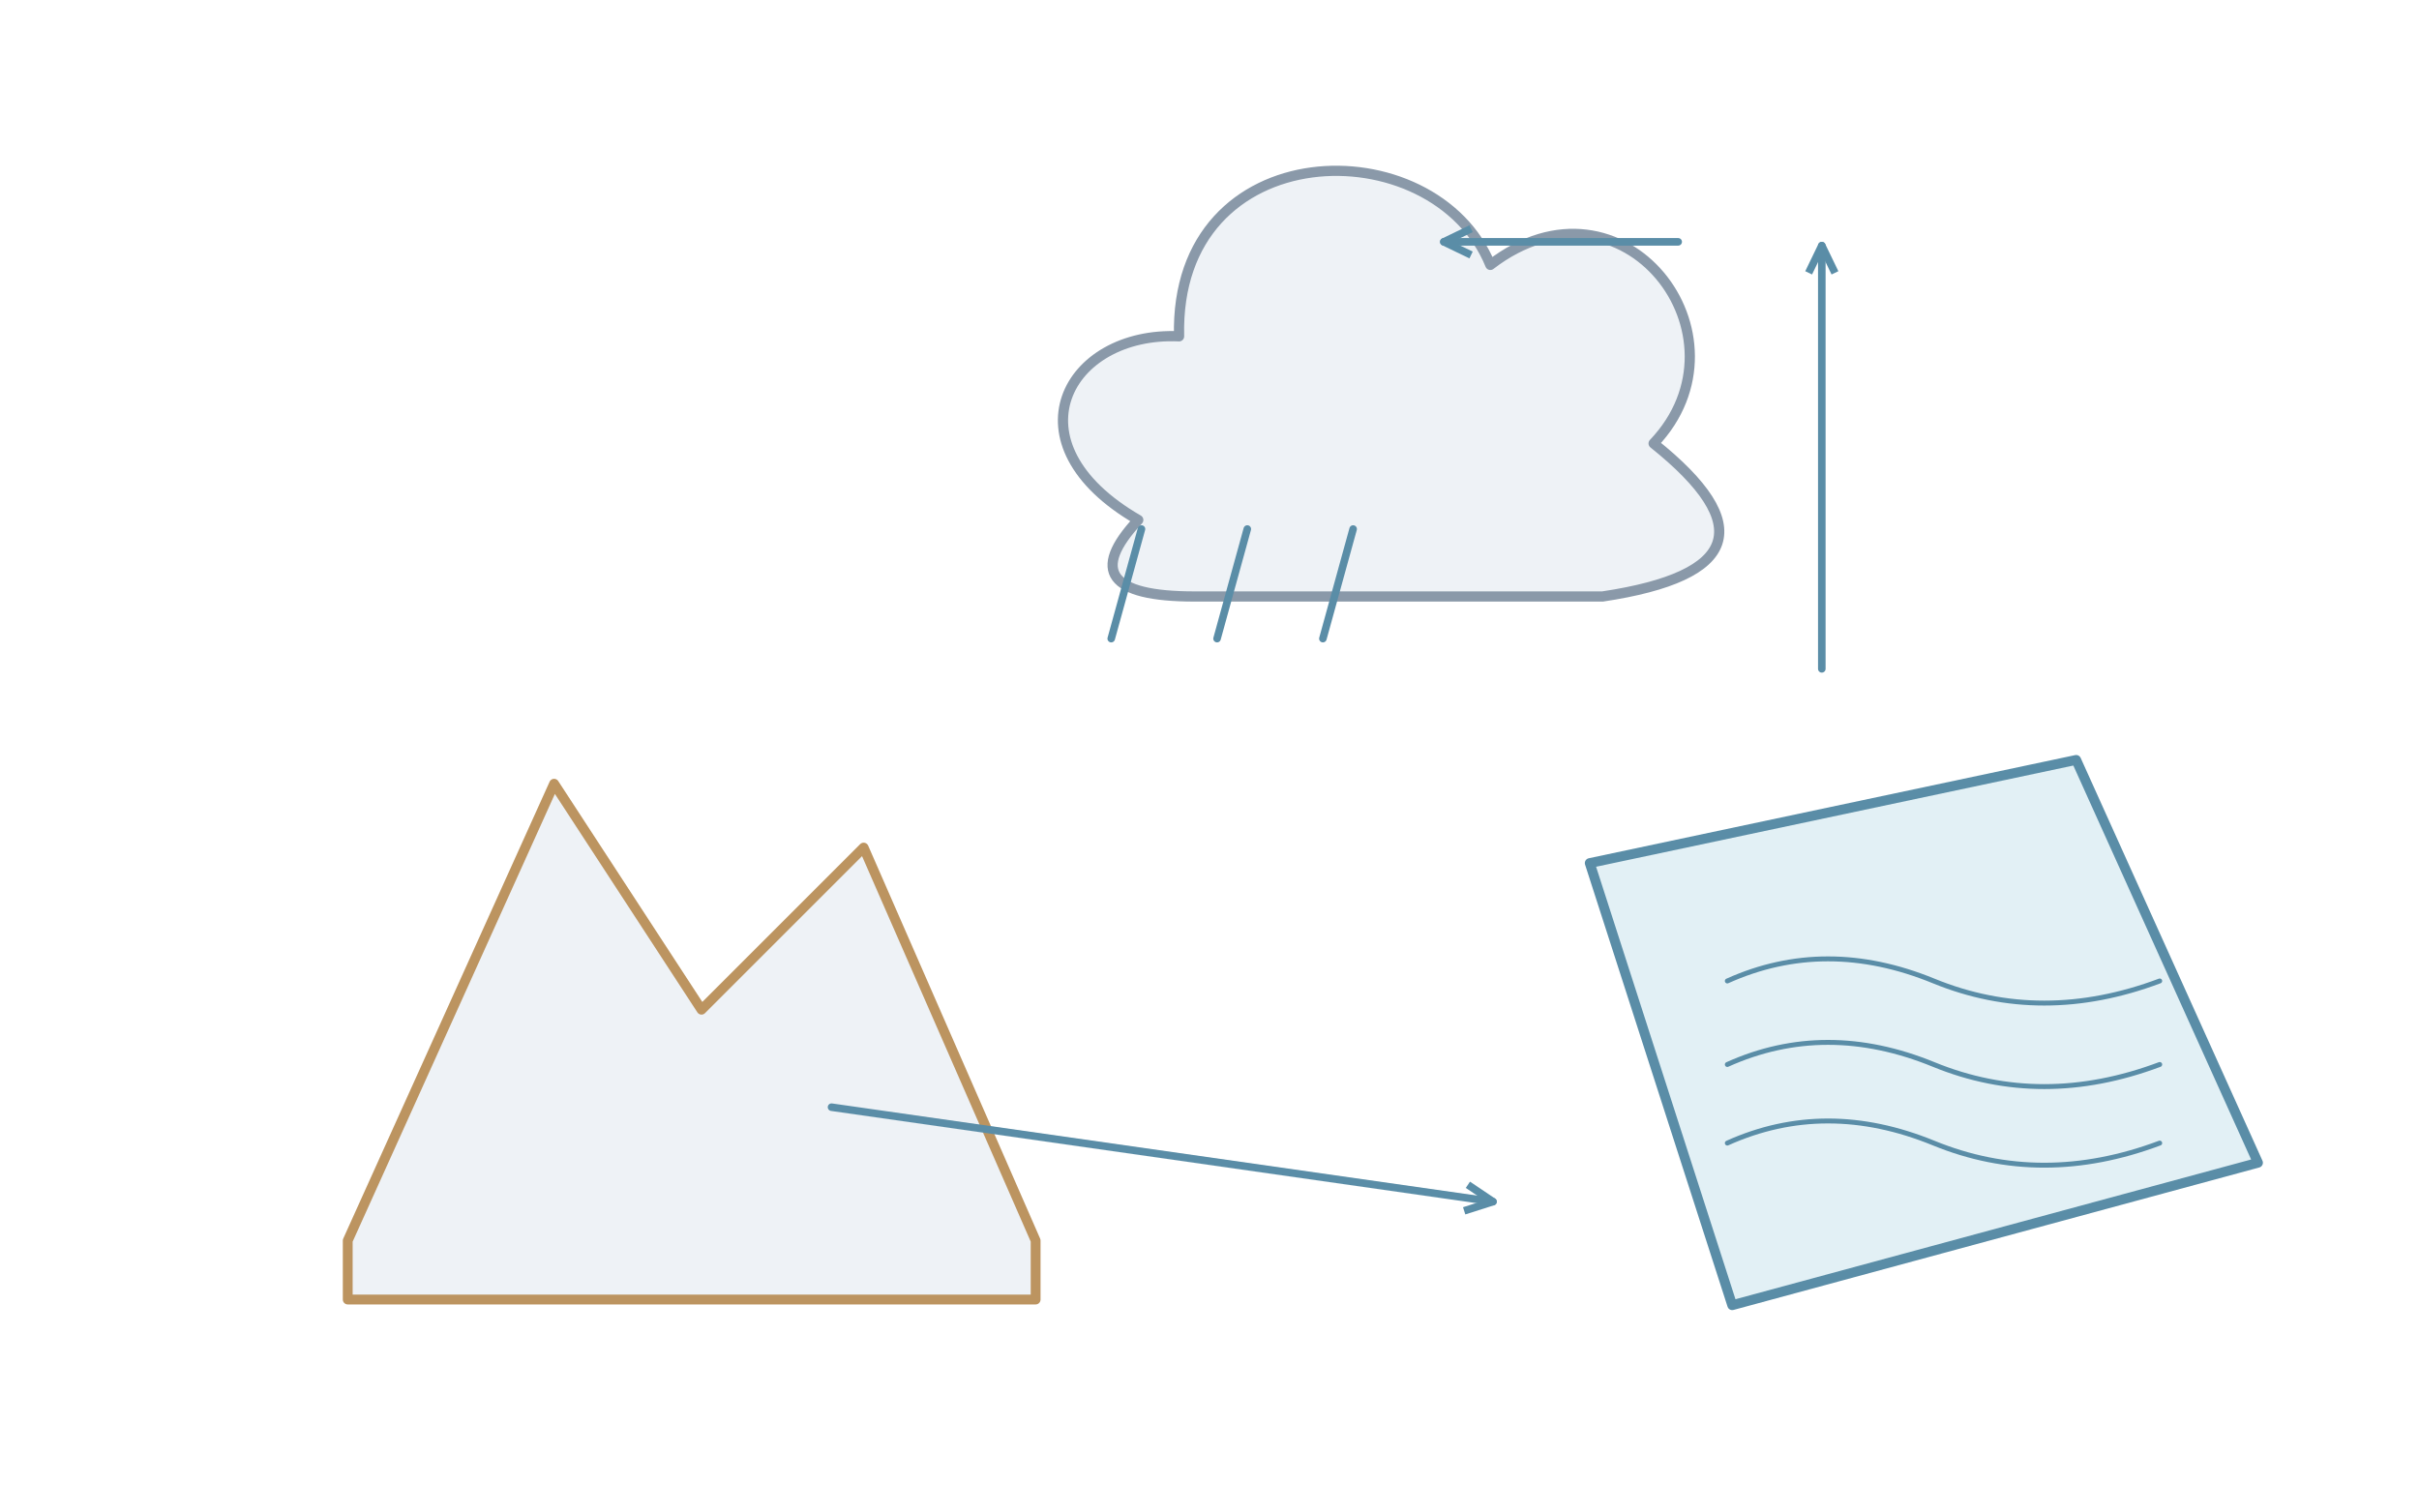
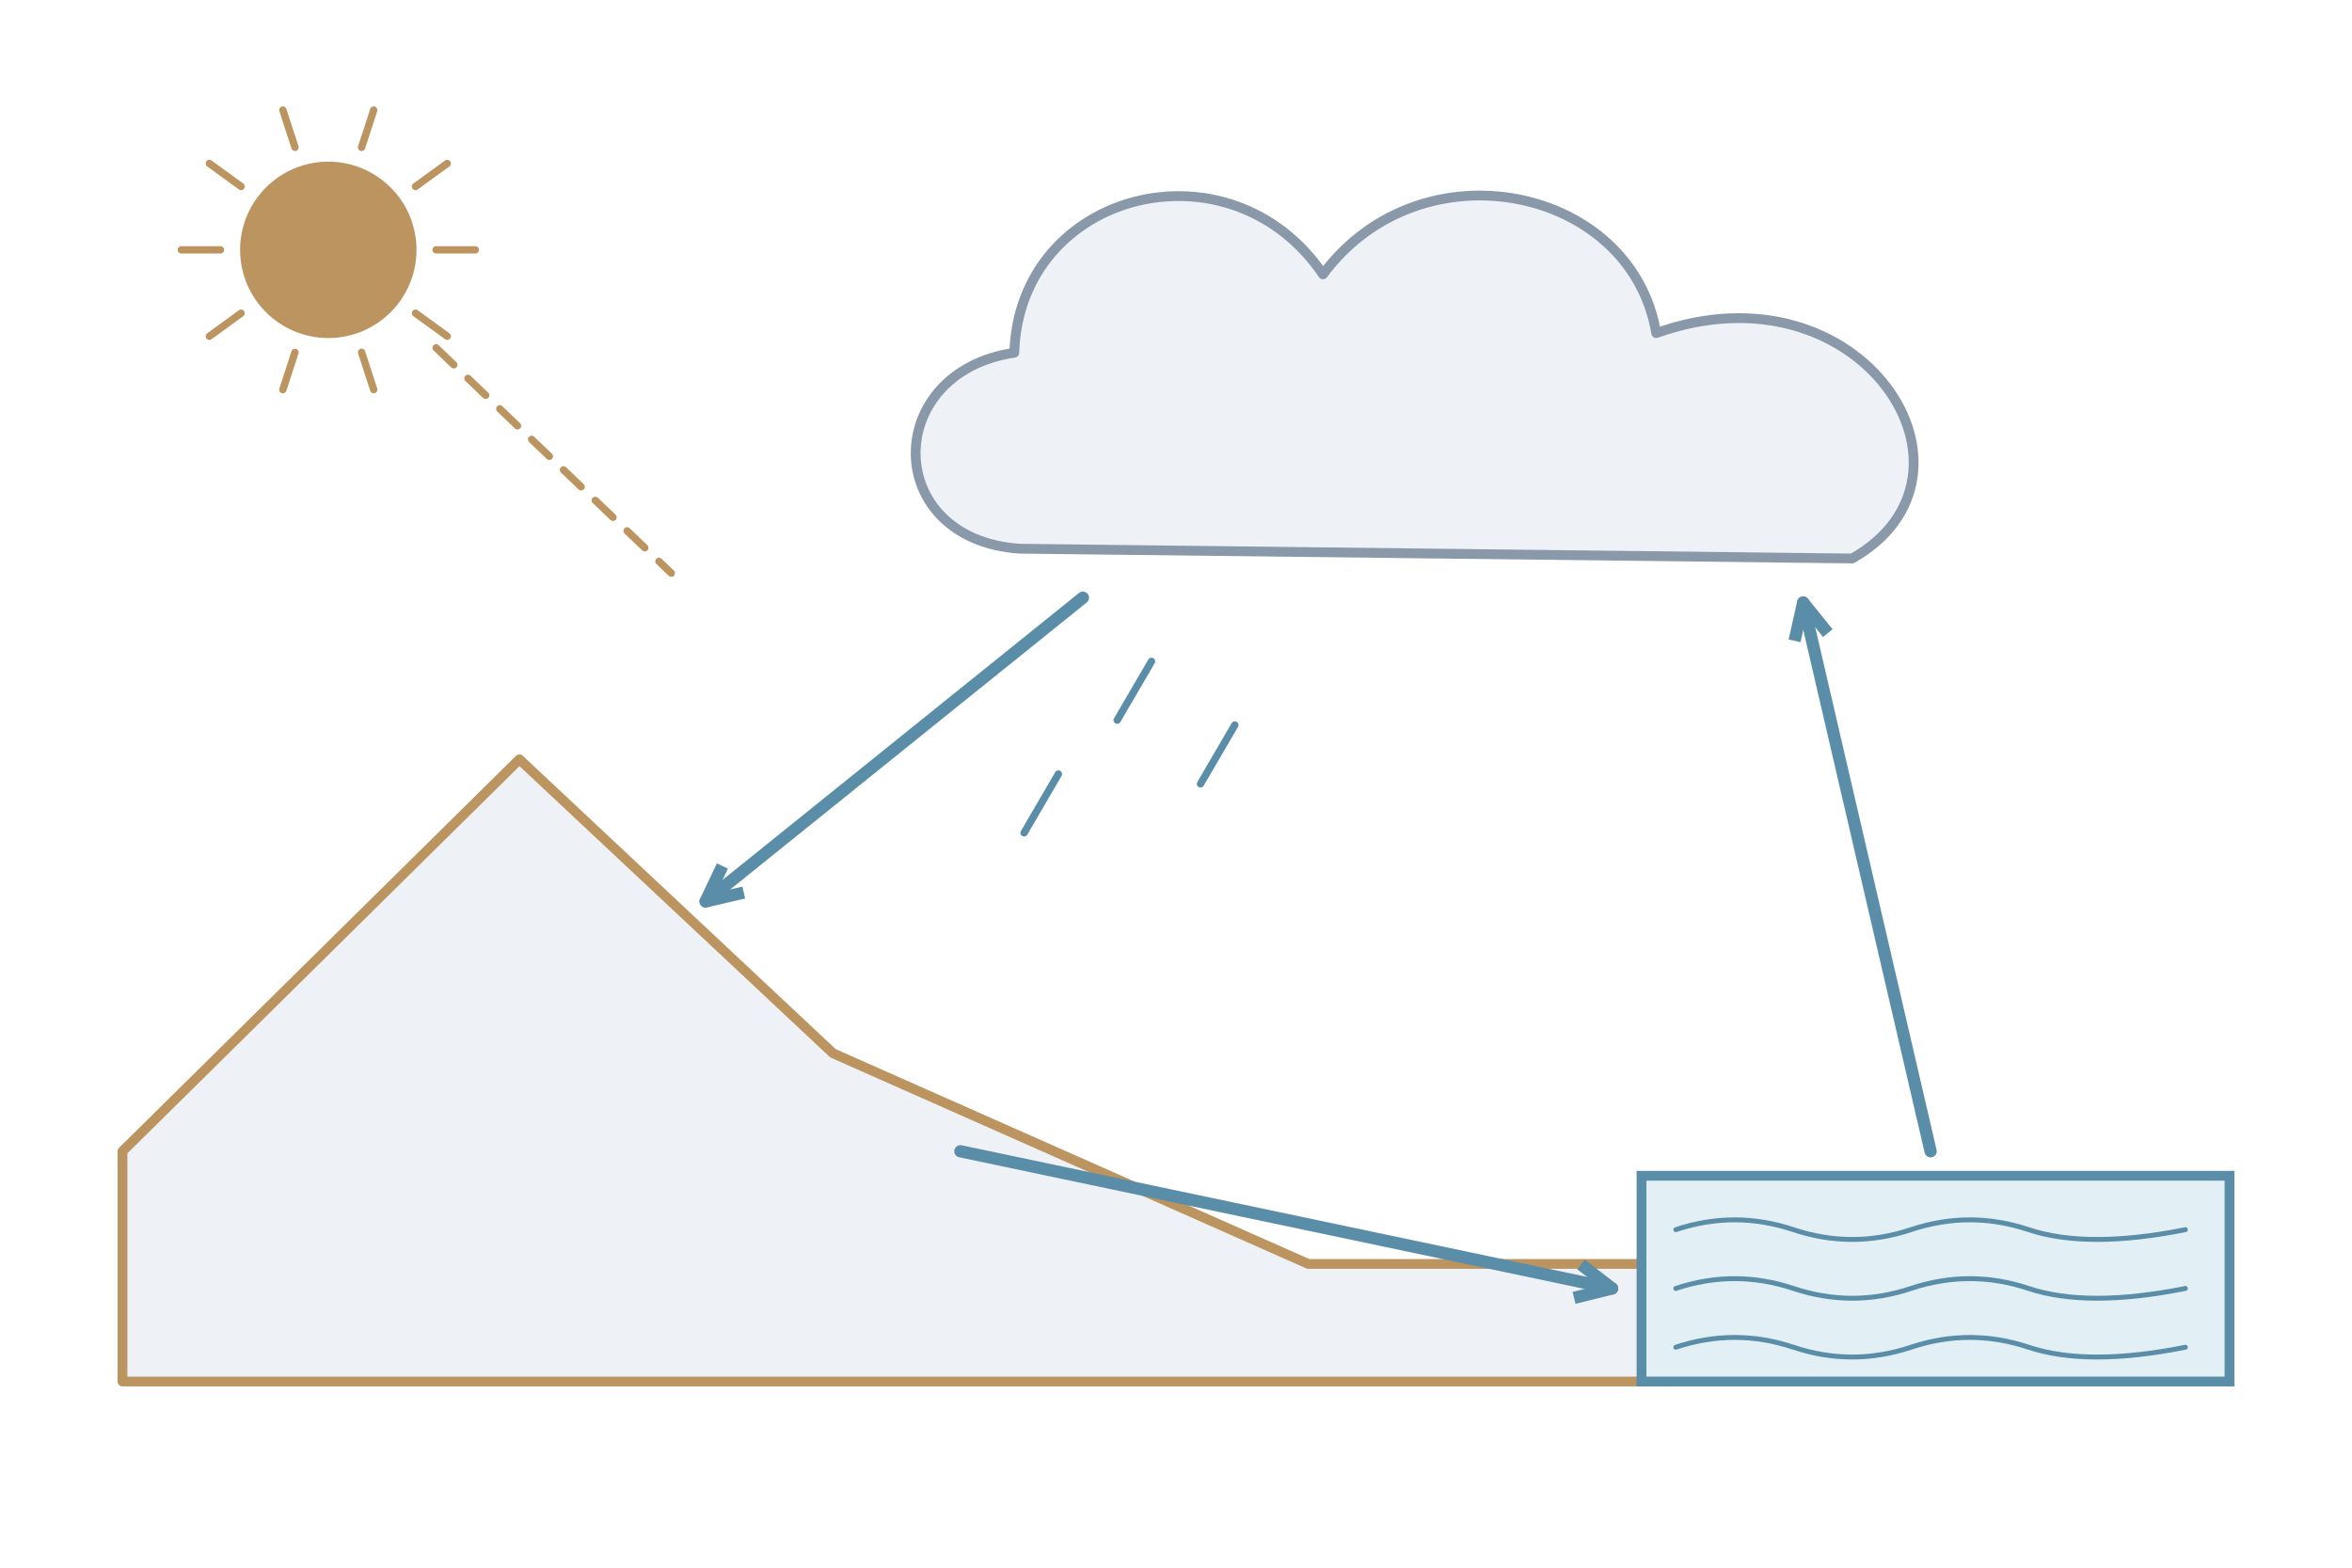
- <svg xmlns="http://www.w3.org/2000/svg" viewBox="0 0 640 400" width="640" height="400" preserveAspectRatio="xMidYMid meet">
-   <g transform="translate(79 158) rotate(0) scale(1.3)">
-     <polygon points="10,131 52,38 82,84 115,51 150,131 150,143 10,143" fill="#eef2f6" stroke="#bc9460" stroke-width="2" stroke-linejoin="round" />
-   </g>
-   <g transform="translate(262 8) rotate(0) scale(1.35)">
-     <path d="M 29 96 C 3 81 15 59 37 60 C 36 20 87 19 98 46 C 124 26 150 60 130 81 Q 160 105 120 111 L 40 111 Q 15 111 29 96 Z" fill="#eef2f6" stroke="#8a99a9" stroke-width="2" stroke-linecap="round" stroke-linejoin="round" />
-   </g>
-   <g transform="translate(405 166) rotate(0) scale(1.3)">
-     <polygon points="12,48 111,27 148,109 41,138" fill="#e2f0f5" stroke="#5a8da7" stroke-width="2" stroke-linejoin="round" />
-     <path d="M 40 72 Q 60 63 82 72 T 128 72" fill="none" stroke="#5a8da7" stroke-width="1" stroke-linecap="round" stroke-linejoin="round" />
-     <path d="M 40 89 Q 60 80 82 89 T 128 89" fill="none" stroke="#5a8da7" stroke-width="1" stroke-linecap="round" stroke-linejoin="round" />
-     <path d="M 40 105 Q 60 96 82 105 T 128 105" fill="none" stroke="#5a8da7" stroke-width="1" stroke-linecap="round" stroke-linejoin="round" />
-   </g>
-   <line x1="482" y1="177" x2="482" y2="65" stroke="#5a8da7" stroke-width="2" stroke-linecap="round" fill="none" />
-   <polyline points="485.48,72.204 482,65 478.52,72.204" fill="none" stroke="#5a8da7" stroke-width="2" stroke-linejoin="round" />
-   <line x1="444" y1="64" x2="382" y2="64" stroke="#5a8da7" stroke-width="2" stroke-linecap="round" fill="none" />
-   <polyline points="389.204,60.52 382,64 389.204,67.48" fill="none" stroke="#5a8da7" stroke-width="2" stroke-linejoin="round" />
-   <line x1="302" y1="140" x2="294" y2="169" stroke="#5a8da7" stroke-width="2" stroke-linecap="round" fill="none" />
-   <line x1="330" y1="140" x2="322" y2="169" stroke="#5a8da7" stroke-width="2" stroke-linecap="round" fill="none" />
-   <line x1="358" y1="140" x2="350" y2="169" stroke="#5a8da7" stroke-width="2" stroke-linecap="round" fill="none" />
-   <line x1="220" y1="293" x2="395" y2="318" stroke="#5a8da7" stroke-width="2" stroke-linecap="round" fill="none" />
-   <polyline points="387.377,320.426 395,318 388.361,313.537" fill="none" stroke="#5a8da7" stroke-width="2" stroke-linejoin="round" />
+ <svg xmlns="http://www.w3.org/2000/svg" viewBox="0 0 480 320" width="480" height="320" preserveAspectRatio="xMidYMid meet">
+   <path d="M 25 282 L 25 235 L 106 155 L 170 215 L 267 258 L 340 258 L 340 282 Z" fill="#eef2f6" stroke="#bc9460" stroke-width="2" stroke-linecap="round" stroke-linejoin="round" />
+   <rect x="335" y="240" width="120" height="42" rx="0" fill="#e2f0f5" stroke="#5a8da7" stroke-width="2" />
+   <path d="M 342 251 Q 354 247 366 251 T 390 251 T 414 251 T 446 251" fill="none" stroke="#5a8da7" stroke-width="1" stroke-linecap="round" stroke-linejoin="round" />
+   <path d="M 342 263 Q 354 259 366 263 T 390 263 T 414 263 T 446 263" fill="none" stroke="#5a8da7" stroke-width="1" stroke-linecap="round" stroke-linejoin="round" />
+   <path d="M 342 275 Q 354 271 366 275 T 390 275 T 414 275 T 446 275" fill="none" stroke="#5a8da7" stroke-width="1" stroke-linecap="round" stroke-linejoin="round" />
+   <circle cx="67" cy="51" r="17" fill="#bc9460" stroke="#bc9460" stroke-width="2" />
+   <line x1="89" y1="51" x2="97" y2="51" stroke="#bc9460" stroke-width="1.5" stroke-linecap="round" fill="none" />
+   <line x1="84.798" y1="63.931" x2="91.271" y2="68.634" stroke="#bc9460" stroke-width="1.5" stroke-linecap="round" fill="none" />
+   <line x1="73.798" y1="71.923" x2="76.271" y2="79.532" stroke="#bc9460" stroke-width="1.5" stroke-linecap="round" fill="none" />
+   <line x1="60.202" y1="71.923" x2="57.729" y2="79.532" stroke="#bc9460" stroke-width="1.5" stroke-linecap="round" fill="none" />
+   <line x1="49.202" y1="63.931" x2="42.729" y2="68.634" stroke="#bc9460" stroke-width="1.5" stroke-linecap="round" fill="none" />
+   <line x1="45" y1="51" x2="37" y2="51" stroke="#bc9460" stroke-width="1.5" stroke-linecap="round" fill="none" />
+   <line x1="49.202" y1="38.069" x2="42.729" y2="33.366" stroke="#bc9460" stroke-width="1.5" stroke-linecap="round" fill="none" />
+   <line x1="60.202" y1="30.077" x2="57.729" y2="22.468" stroke="#bc9460" stroke-width="1.5" stroke-linecap="round" fill="none" />
+   <line x1="73.798" y1="30.077" x2="76.271" y2="22.468" stroke="#bc9460" stroke-width="1.5" stroke-linecap="round" fill="none" />
+   <line x1="84.798" y1="38.069" x2="91.271" y2="33.366" stroke="#bc9460" stroke-width="1.5" stroke-linecap="round" fill="none" />
+   <path d="M 208 112 C 180 110 180 76 207 72 C 208 39 251 28 270 56 C 290 29 333 38 338 68 C 380 53 408 97 378 114 Z" fill="#eef2f6" stroke="#8a99a9" stroke-width="2" stroke-linecap="round" stroke-linejoin="round" />
+   <line x1="394" y1="235" x2="368" y2="123" stroke="#5a8da7" stroke-width="2.5" stroke-linecap="round" fill="none" />
+   <polyline points="373.019,129.23 368,123 366.239,130.804" fill="none" stroke="#5a8da7" stroke-width="2.5" stroke-linejoin="round" />
+   <line x1="221" y1="122" x2="144" y2="184" stroke="#5a8da7" stroke-width="2.5" stroke-linecap="round" fill="none" />
+   <polyline points="147.428,176.772 144,184 151.793,182.193" fill="none" stroke="#5a8da7" stroke-width="2.5" stroke-linejoin="round" />
+   <line x1="235" y1="135" x2="228" y2="147" stroke="#5a8da7" stroke-width="1.5" stroke-linecap="round" fill="none" />
+   <line x1="252" y1="148" x2="245" y2="160" stroke="#5a8da7" stroke-width="1.5" stroke-linecap="round" fill="none" />
+   <line x1="216" y1="158" x2="209" y2="170" stroke="#5a8da7" stroke-width="1.5" stroke-linecap="round" fill="none" />
+   <line x1="196" y1="235" x2="329" y2="263" stroke="#5a8da7" stroke-width="2.5" stroke-linecap="round" fill="none" />
+   <polyline points="321.234,264.921 329,263 322.668,258.111" fill="none" stroke="#5a8da7" stroke-width="2.5" stroke-linejoin="round" />
+   <line x1="89" y1="71" x2="137" y2="117" stroke="#bc9460" stroke-width="1.5" stroke-linecap="round" fill="none" stroke-dasharray="5 4" />
</svg>
